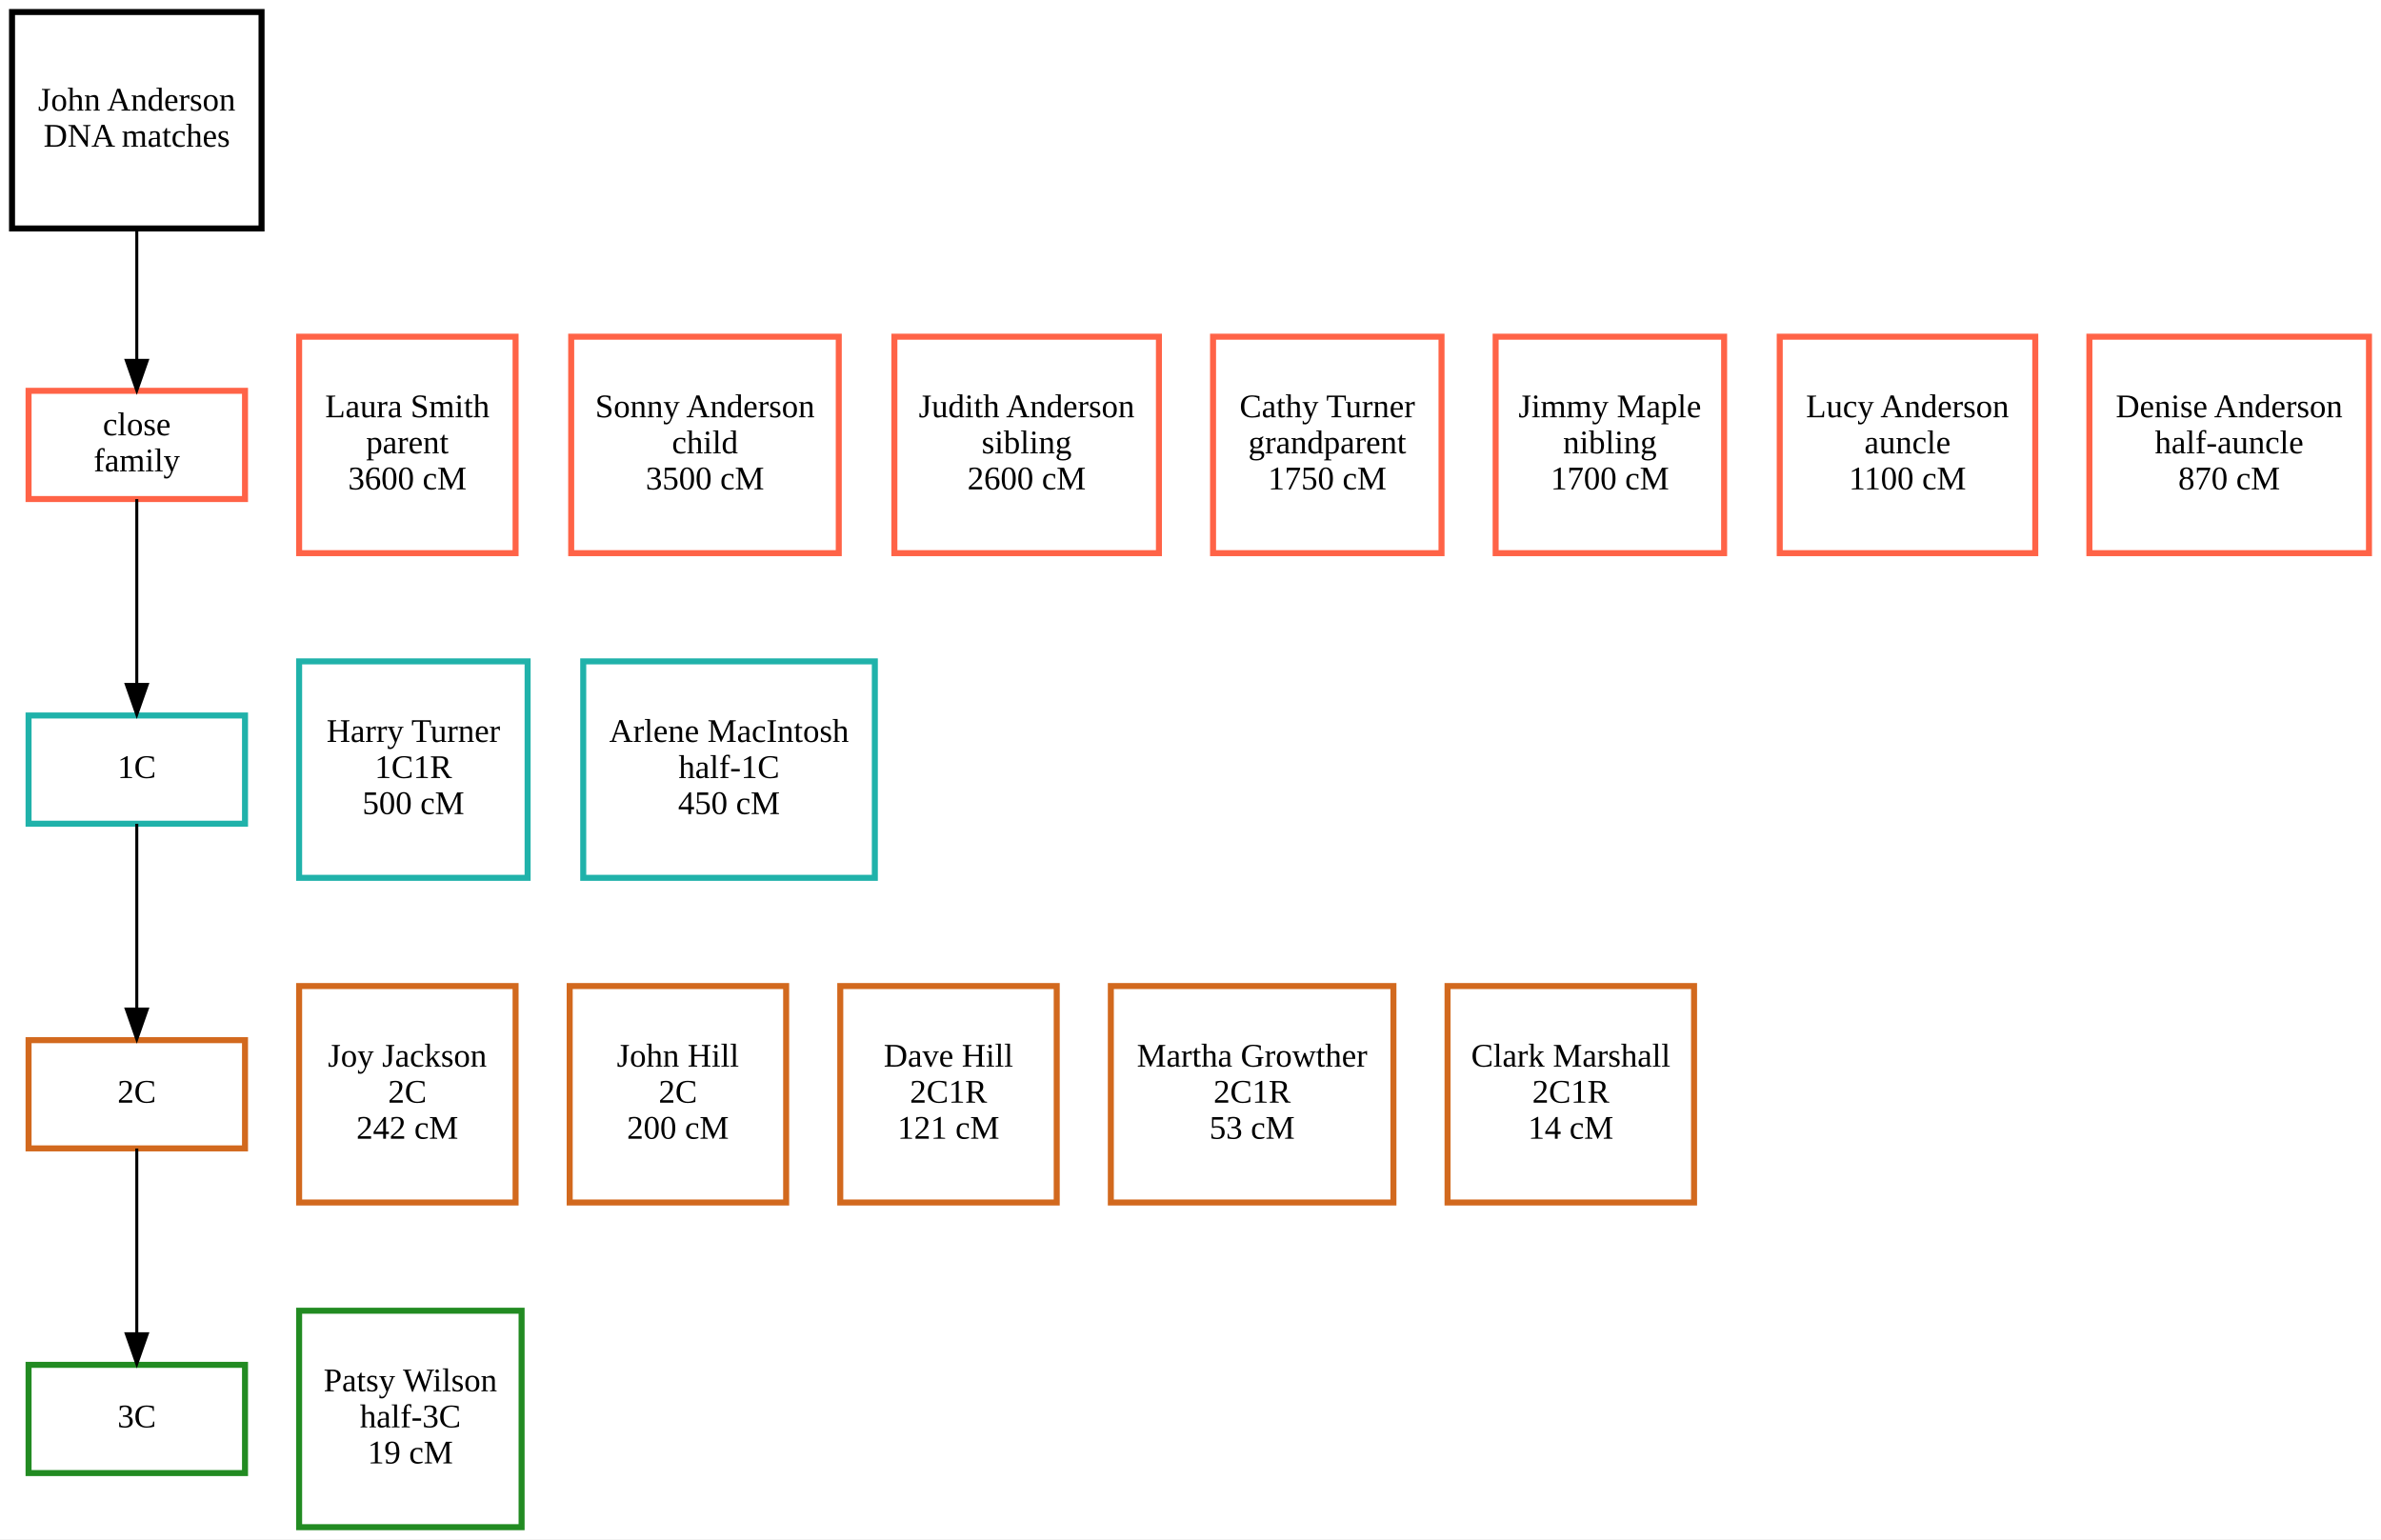
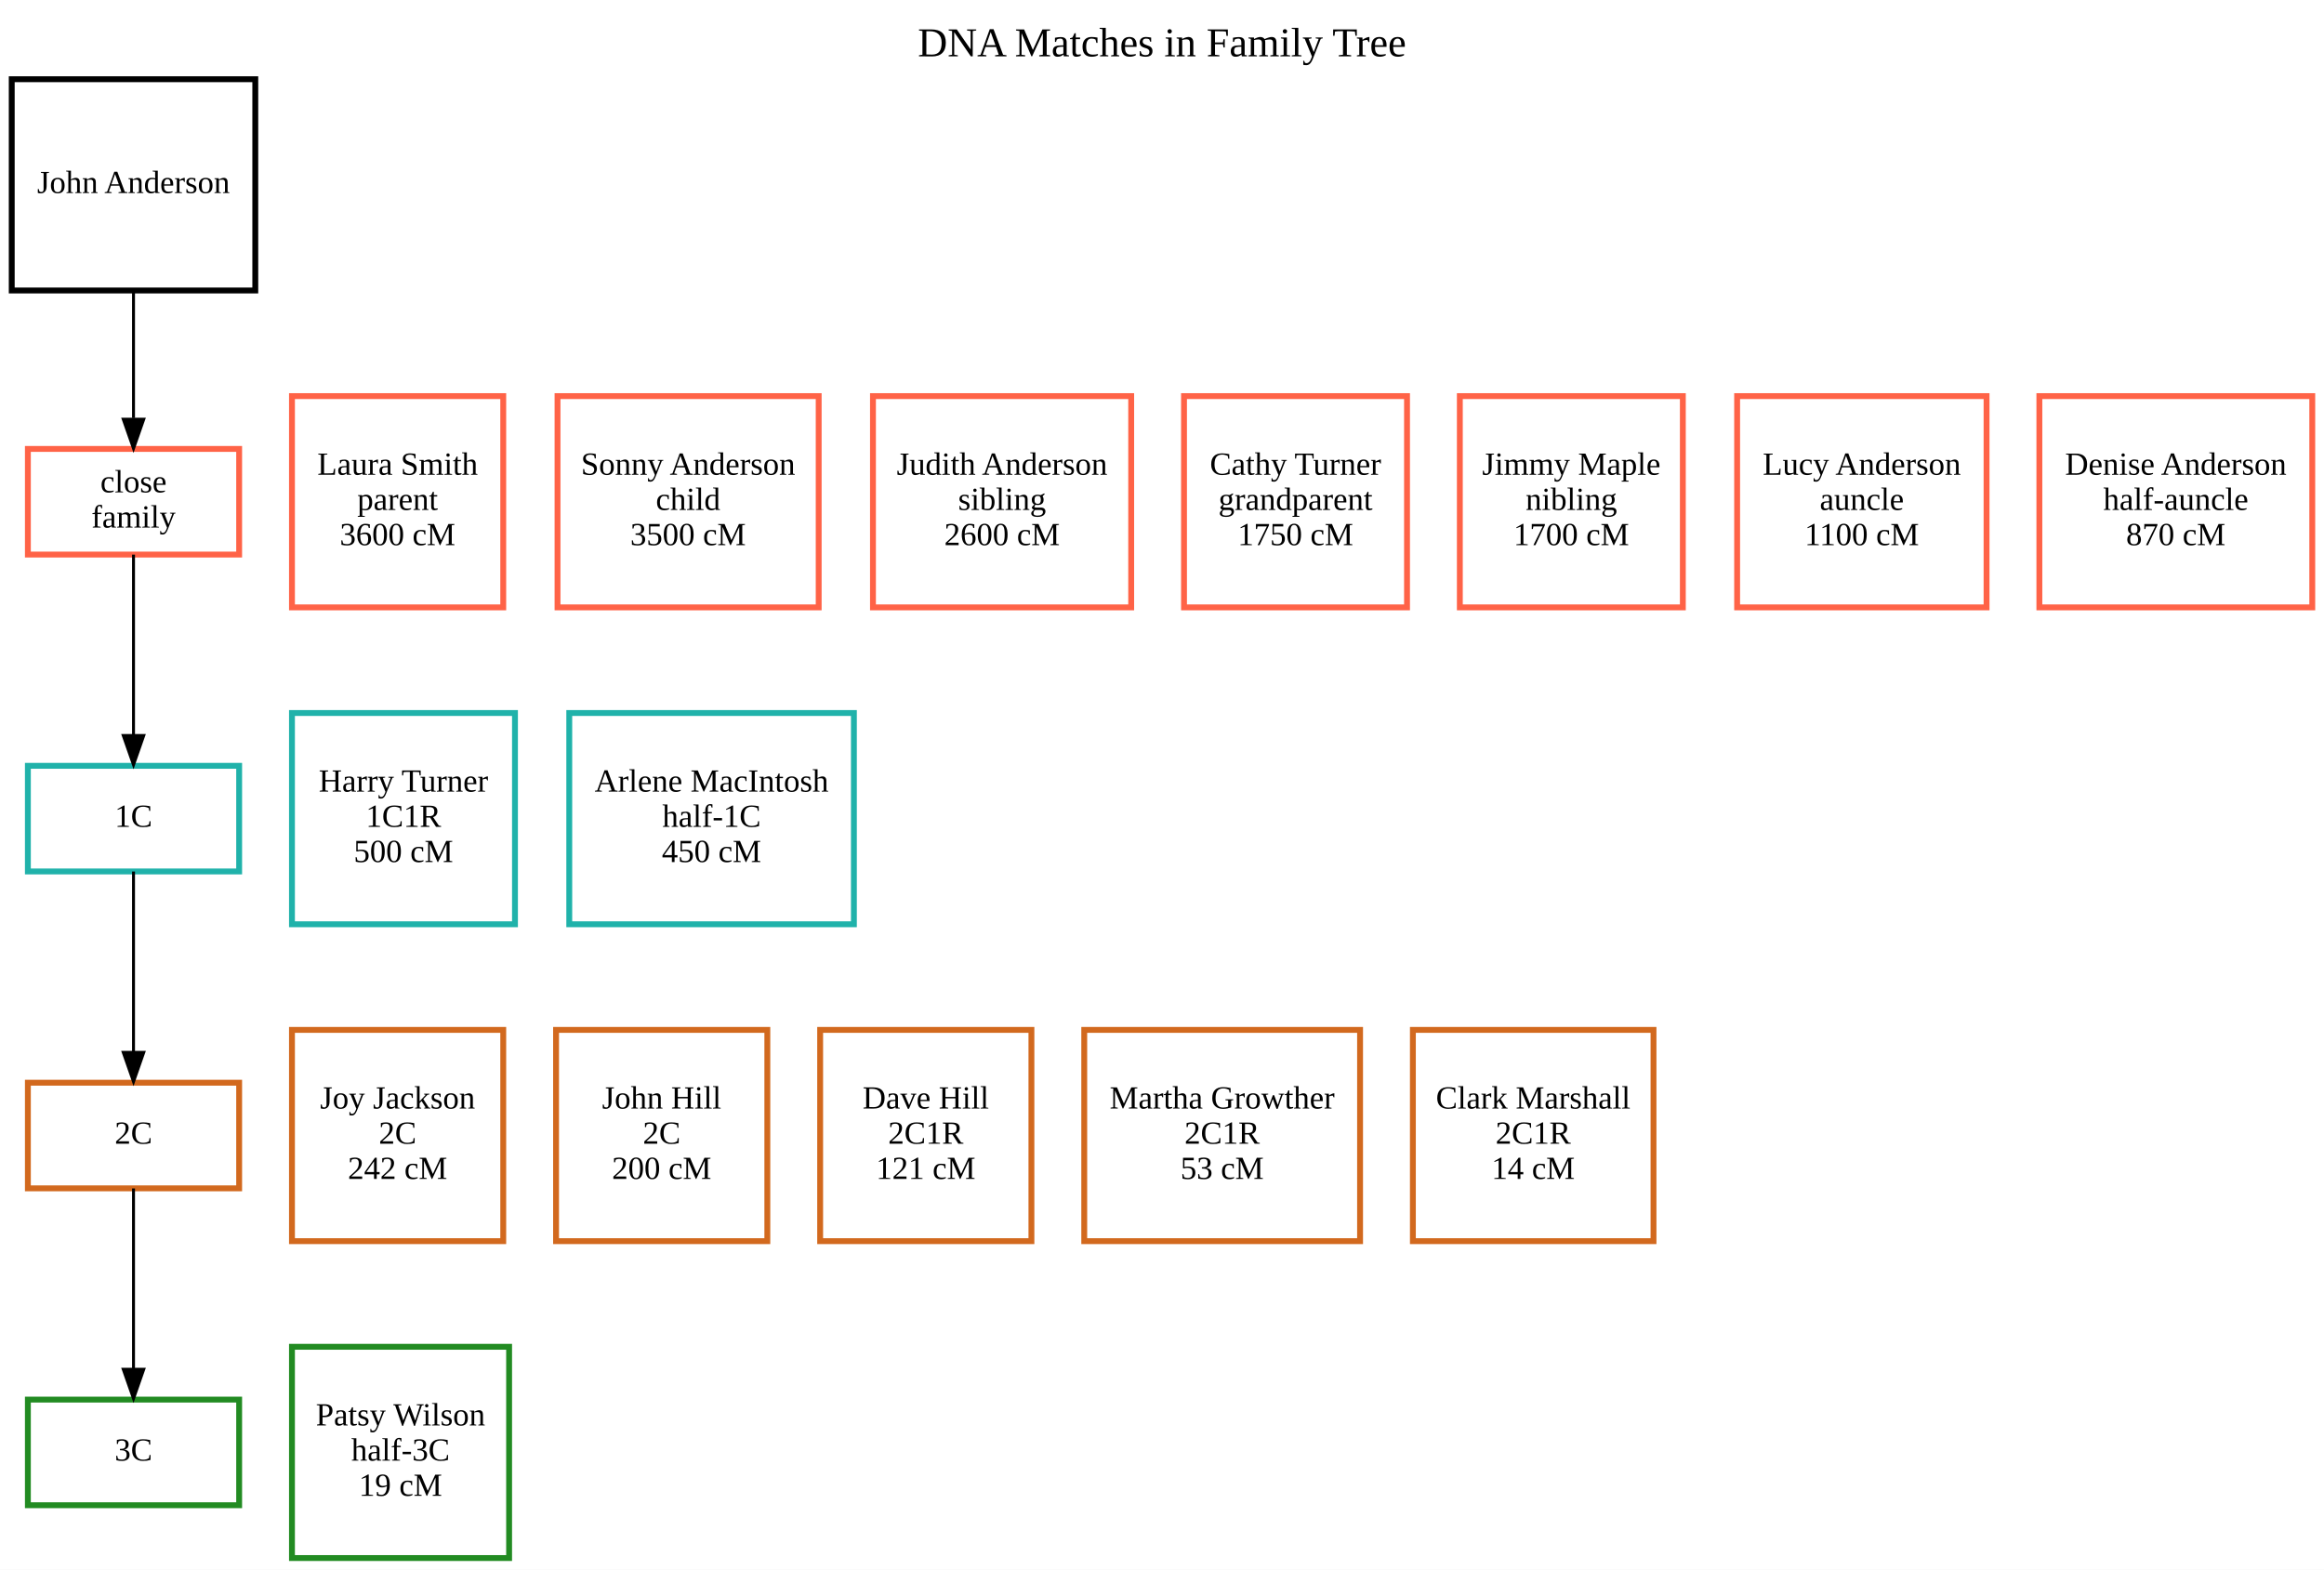
- <svg xmlns="http://www.w3.org/2000/svg" width="792pt" height="512pt" viewBox="0.00 0.00 792.00 512.00">
-   <g id="graph0" class="graph" transform="scale(1 1) rotate(0) translate(4 508)">
-     <polygon fill="white" stroke="transparent" points="-4,4 -4,-508 788,-508 788,4 -4,4" />
+ <svg xmlns="http://www.w3.org/2000/svg" width="792pt" height="535pt" viewBox="0.00 0.00 792.00 535.00">
+   <g id="graph0" class="graph" transform="scale(1 1) rotate(0) translate(4 531)">
+     <polygon fill="white" stroke="transparent" points="-4,4 -4,-531 788,-531 788,4 -4,4" />
+     <text text-anchor="middle" x="392" y="-511.8" font-family="Times New Roman,serif" font-size="14.00">DNA Matches in Family Tree</text>
    <g id="node1" class="node">
      <polygon fill="none" stroke="black" stroke-width="2" points="83,-504 0,-504 0,-432 83,-432 83,-504" />
-       <text text-anchor="middle" x="41.5" y="-471.2" font-family="Times New Roman,serif" font-size="11.00">John Anderson</text>
-       <text text-anchor="middle" x="41.5" y="-459.2" font-family="Times New Roman,serif" font-size="11.00">DNA matches</text>
+       <text text-anchor="middle" x="41.5" y="-465.2" font-family="Times New Roman,serif" font-size="11.00">John Anderson</text>
    </g>
    <g id="node2" class="node">
      <polygon fill="none" stroke="tomato" stroke-width="2" points="77.5,-378 5.5,-378 5.5,-342 77.5,-342 77.5,-378" />
      <text text-anchor="middle" x="41.5" y="-363.2" font-family="Times New Roman,serif" font-size="11.00">close</text>
      <text text-anchor="middle" x="41.5" y="-351.2" font-family="Times New Roman,serif" font-size="11.00">family</text>
    </g>
    <g id="edge8" class="edge">
      <path fill="none" stroke="black" d="M41.5,-432C41.5,-417.86 41.5,-401.79 41.5,-388.52" />
      <polygon fill="black" stroke="black" points="45,-388.13 41.5,-378.13 38,-388.13 45,-388.13" />
    </g>
    <g id="node3" class="node">
      <polygon fill="none" stroke="tomato" stroke-width="2" points="167.5,-396 95.5,-396 95.5,-324 167.5,-324 167.5,-396" />
      <text text-anchor="middle" x="131.5" y="-369.2" font-family="Times New Roman,serif" font-size="11.00">Laura Smith</text>
      <text text-anchor="middle" x="131.5" y="-357.2" font-family="Times New Roman,serif" font-size="11.00">parent</text>
      <text text-anchor="middle" x="131.5" y="-345.2" font-family="Times New Roman,serif" font-size="11.00">3600 cM</text>
    </g>
    <g id="node10" class="node">
      <polygon fill="none" stroke="lightseagreen" stroke-width="2" points="77.5,-270 5.5,-270 5.5,-234 77.5,-234 77.5,-270" />
      <text text-anchor="middle" x="41.5" y="-249.2" font-family="Times New Roman,serif" font-size="11.00">1C</text>
    </g>
    <g id="edge11" class="edge">
      <path fill="none" stroke="black" d="M41.5,-341.97C41.5,-325.38 41.5,-299.88 41.5,-280.43" />
      <polygon fill="black" stroke="black" points="45,-280.34 41.5,-270.34 38,-280.34 45,-280.34" />
    </g>
    <g id="node4" class="node">
      <polygon fill="none" stroke="tomato" stroke-width="2" points="275,-396 186,-396 186,-324 275,-324 275,-396" />
      <text text-anchor="middle" x="230.5" y="-369.2" font-family="Times New Roman,serif" font-size="11.00">Sonny Anderson</text>
      <text text-anchor="middle" x="230.5" y="-357.2" font-family="Times New Roman,serif" font-size="11.00">child</text>
      <text text-anchor="middle" x="230.5" y="-345.2" font-family="Times New Roman,serif" font-size="11.00">3500 cM</text>
    </g>
    <g id="node5" class="node">
      <polygon fill="none" stroke="tomato" stroke-width="2" points="381.5,-396 293.5,-396 293.5,-324 381.5,-324 381.5,-396" />
      <text text-anchor="middle" x="337.5" y="-369.2" font-family="Times New Roman,serif" font-size="11.00">Judith Anderson</text>
      <text text-anchor="middle" x="337.5" y="-357.2" font-family="Times New Roman,serif" font-size="11.00">sibling</text>
      <text text-anchor="middle" x="337.5" y="-345.2" font-family="Times New Roman,serif" font-size="11.00">2600 cM</text>
    </g>
    <g id="node6" class="node">
      <polygon fill="none" stroke="tomato" stroke-width="2" points="475.5,-396 399.5,-396 399.5,-324 475.5,-324 475.5,-396" />
      <text text-anchor="middle" x="437.5" y="-369.2" font-family="Times New Roman,serif" font-size="11.00">Cathy Turner</text>
      <text text-anchor="middle" x="437.5" y="-357.2" font-family="Times New Roman,serif" font-size="11.00">grandparent</text>
      <text text-anchor="middle" x="437.5" y="-345.2" font-family="Times New Roman,serif" font-size="11.00">1750 cM</text>
    </g>
    <g id="node7" class="node">
      <polygon fill="none" stroke="tomato" stroke-width="2" points="569.5,-396 493.5,-396 493.5,-324 569.5,-324 569.5,-396" />
      <text text-anchor="middle" x="531.5" y="-369.2" font-family="Times New Roman,serif" font-size="11.00">Jimmy Maple</text>
      <text text-anchor="middle" x="531.5" y="-357.2" font-family="Times New Roman,serif" font-size="11.00">nibling</text>
      <text text-anchor="middle" x="531.5" y="-345.2" font-family="Times New Roman,serif" font-size="11.00">1700 cM</text>
    </g>
    <g id="node8" class="node">
      <polygon fill="none" stroke="tomato" stroke-width="2" points="673,-396 588,-396 588,-324 673,-324 673,-396" />
      <text text-anchor="middle" x="630.5" y="-369.2" font-family="Times New Roman,serif" font-size="11.00">Lucy Anderson</text>
      <text text-anchor="middle" x="630.5" y="-357.2" font-family="Times New Roman,serif" font-size="11.00">auncle</text>
      <text text-anchor="middle" x="630.5" y="-345.2" font-family="Times New Roman,serif" font-size="11.00">1100 cM</text>
    </g>
    <g id="node9" class="node">
      <polygon fill="none" stroke="tomato" stroke-width="2" points="784,-396 691,-396 691,-324 784,-324 784,-396" />
      <text text-anchor="middle" x="737.5" y="-369.2" font-family="Times New Roman,serif" font-size="11.00">Denise Anderson</text>
      <text text-anchor="middle" x="737.5" y="-357.2" font-family="Times New Roman,serif" font-size="11.00">half-auncle</text>
      <text text-anchor="middle" x="737.5" y="-345.2" font-family="Times New Roman,serif" font-size="11.00">870 cM</text>
    </g>
    <g id="node11" class="node">
      <polygon fill="none" stroke="lightseagreen" stroke-width="2" points="171.5,-288 95.5,-288 95.5,-216 171.5,-216 171.5,-288" />
      <text text-anchor="middle" x="133.5" y="-261.2" font-family="Times New Roman,serif" font-size="11.00">Harry Turner</text>
      <text text-anchor="middle" x="133.5" y="-249.2" font-family="Times New Roman,serif" font-size="11.00">1C1R</text>
      <text text-anchor="middle" x="133.5" y="-237.2" font-family="Times New Roman,serif" font-size="11.00">500 cM</text>
    </g>
    <g id="node13" class="node">
      <polygon fill="none" stroke="chocolate" stroke-width="2" points="77.5,-162 5.5,-162 5.5,-126 77.5,-126 77.5,-162" />
      <text text-anchor="middle" x="41.5" y="-141.2" font-family="Times New Roman,serif" font-size="11.00">2C</text>
    </g>
    <g id="edge17" class="edge">
      <path fill="none" stroke="black" d="M41.5,-233.97C41.5,-217.38 41.5,-191.88 41.5,-172.43" />
      <polygon fill="black" stroke="black" points="45,-172.34 41.5,-162.34 38,-172.34 45,-172.34" />
    </g>
    <g id="node12" class="node">
      <polygon fill="none" stroke="lightseagreen" stroke-width="2" points="287,-288 190,-288 190,-216 287,-216 287,-288" />
      <text text-anchor="middle" x="238.5" y="-261.2" font-family="Times New Roman,serif" font-size="11.00">Arlene MacIntosh</text>
      <text text-anchor="middle" x="238.5" y="-249.2" font-family="Times New Roman,serif" font-size="11.00">half-1C</text>
      <text text-anchor="middle" x="238.5" y="-237.2" font-family="Times New Roman,serif" font-size="11.00">450 cM</text>
    </g>
    <g id="node14" class="node">
      <polygon fill="none" stroke="chocolate" stroke-width="2" points="167.5,-180 95.5,-180 95.5,-108 167.5,-108 167.5,-180" />
      <text text-anchor="middle" x="131.5" y="-153.2" font-family="Times New Roman,serif" font-size="11.00">Joy Jackson</text>
      <text text-anchor="middle" x="131.5" y="-141.2" font-family="Times New Roman,serif" font-size="11.00">2C</text>
      <text text-anchor="middle" x="131.5" y="-129.2" font-family="Times New Roman,serif" font-size="11.00">242 cM</text>
    </g>
    <g id="node19" class="node">
      <polygon fill="none" stroke="forestgreen" stroke-width="2" points="77.5,-54 5.5,-54 5.5,-18 77.5,-18 77.5,-54" />
      <text text-anchor="middle" x="41.5" y="-33.2" font-family="Times New Roman,serif" font-size="11.00">3C</text>
    </g>
    <g id="edge19" class="edge">
      <path fill="none" stroke="black" d="M41.5,-125.97C41.5,-109.38 41.5,-83.88 41.5,-64.43" />
      <polygon fill="black" stroke="black" points="45,-64.34 41.5,-54.34 38,-64.34 45,-64.34" />
    </g>
    <g id="node15" class="node">
      <polygon fill="none" stroke="chocolate" stroke-width="2" points="257.5,-180 185.5,-180 185.5,-108 257.5,-108 257.5,-180" />
      <text text-anchor="middle" x="221.5" y="-153.2" font-family="Times New Roman,serif" font-size="11.00">John Hill</text>
      <text text-anchor="middle" x="221.5" y="-141.2" font-family="Times New Roman,serif" font-size="11.00">2C</text>
      <text text-anchor="middle" x="221.5" y="-129.2" font-family="Times New Roman,serif" font-size="11.00">200 cM</text>
    </g>
    <g id="node16" class="node">
      <polygon fill="none" stroke="chocolate" stroke-width="2" points="347.5,-180 275.5,-180 275.5,-108 347.5,-108 347.5,-180" />
      <text text-anchor="middle" x="311.5" y="-153.2" font-family="Times New Roman,serif" font-size="11.00">Dave Hill</text>
      <text text-anchor="middle" x="311.5" y="-141.2" font-family="Times New Roman,serif" font-size="11.00">2C1R</text>
      <text text-anchor="middle" x="311.5" y="-129.2" font-family="Times New Roman,serif" font-size="11.00">121 cM</text>
    </g>
    <g id="node17" class="node">
      <polygon fill="none" stroke="chocolate" stroke-width="2" points="459.5,-180 365.5,-180 365.5,-108 459.5,-108 459.5,-180" />
      <text text-anchor="middle" x="412.5" y="-153.2" font-family="Times New Roman,serif" font-size="11.00">Martha Growther</text>
      <text text-anchor="middle" x="412.5" y="-141.2" font-family="Times New Roman,serif" font-size="11.00">2C1R</text>
      <text text-anchor="middle" x="412.5" y="-129.2" font-family="Times New Roman,serif" font-size="11.00">53 cM</text>
    </g>
    <g id="node18" class="node">
      <polygon fill="none" stroke="chocolate" stroke-width="2" points="559.5,-180 477.5,-180 477.5,-108 559.5,-108 559.5,-180" />
      <text text-anchor="middle" x="518.5" y="-153.2" font-family="Times New Roman,serif" font-size="11.00">Clark Marshall</text>
      <text text-anchor="middle" x="518.5" y="-141.2" font-family="Times New Roman,serif" font-size="11.00">2C1R</text>
      <text text-anchor="middle" x="518.5" y="-129.2" font-family="Times New Roman,serif" font-size="11.00">14 cM</text>
    </g>
    <g id="node20" class="node">
      <polygon fill="none" stroke="forestgreen" stroke-width="2" points="169.5,-72 95.5,-72 95.5,0 169.5,0 169.5,-72" />
      <text text-anchor="middle" x="132.5" y="-45.2" font-family="Times New Roman,serif" font-size="11.00">Patsy Wilson</text>
      <text text-anchor="middle" x="132.5" y="-33.2" font-family="Times New Roman,serif" font-size="11.00">half-3C</text>
      <text text-anchor="middle" x="132.5" y="-21.2" font-family="Times New Roman,serif" font-size="11.00">19 cM</text>
    </g>
  </g>
</svg>
